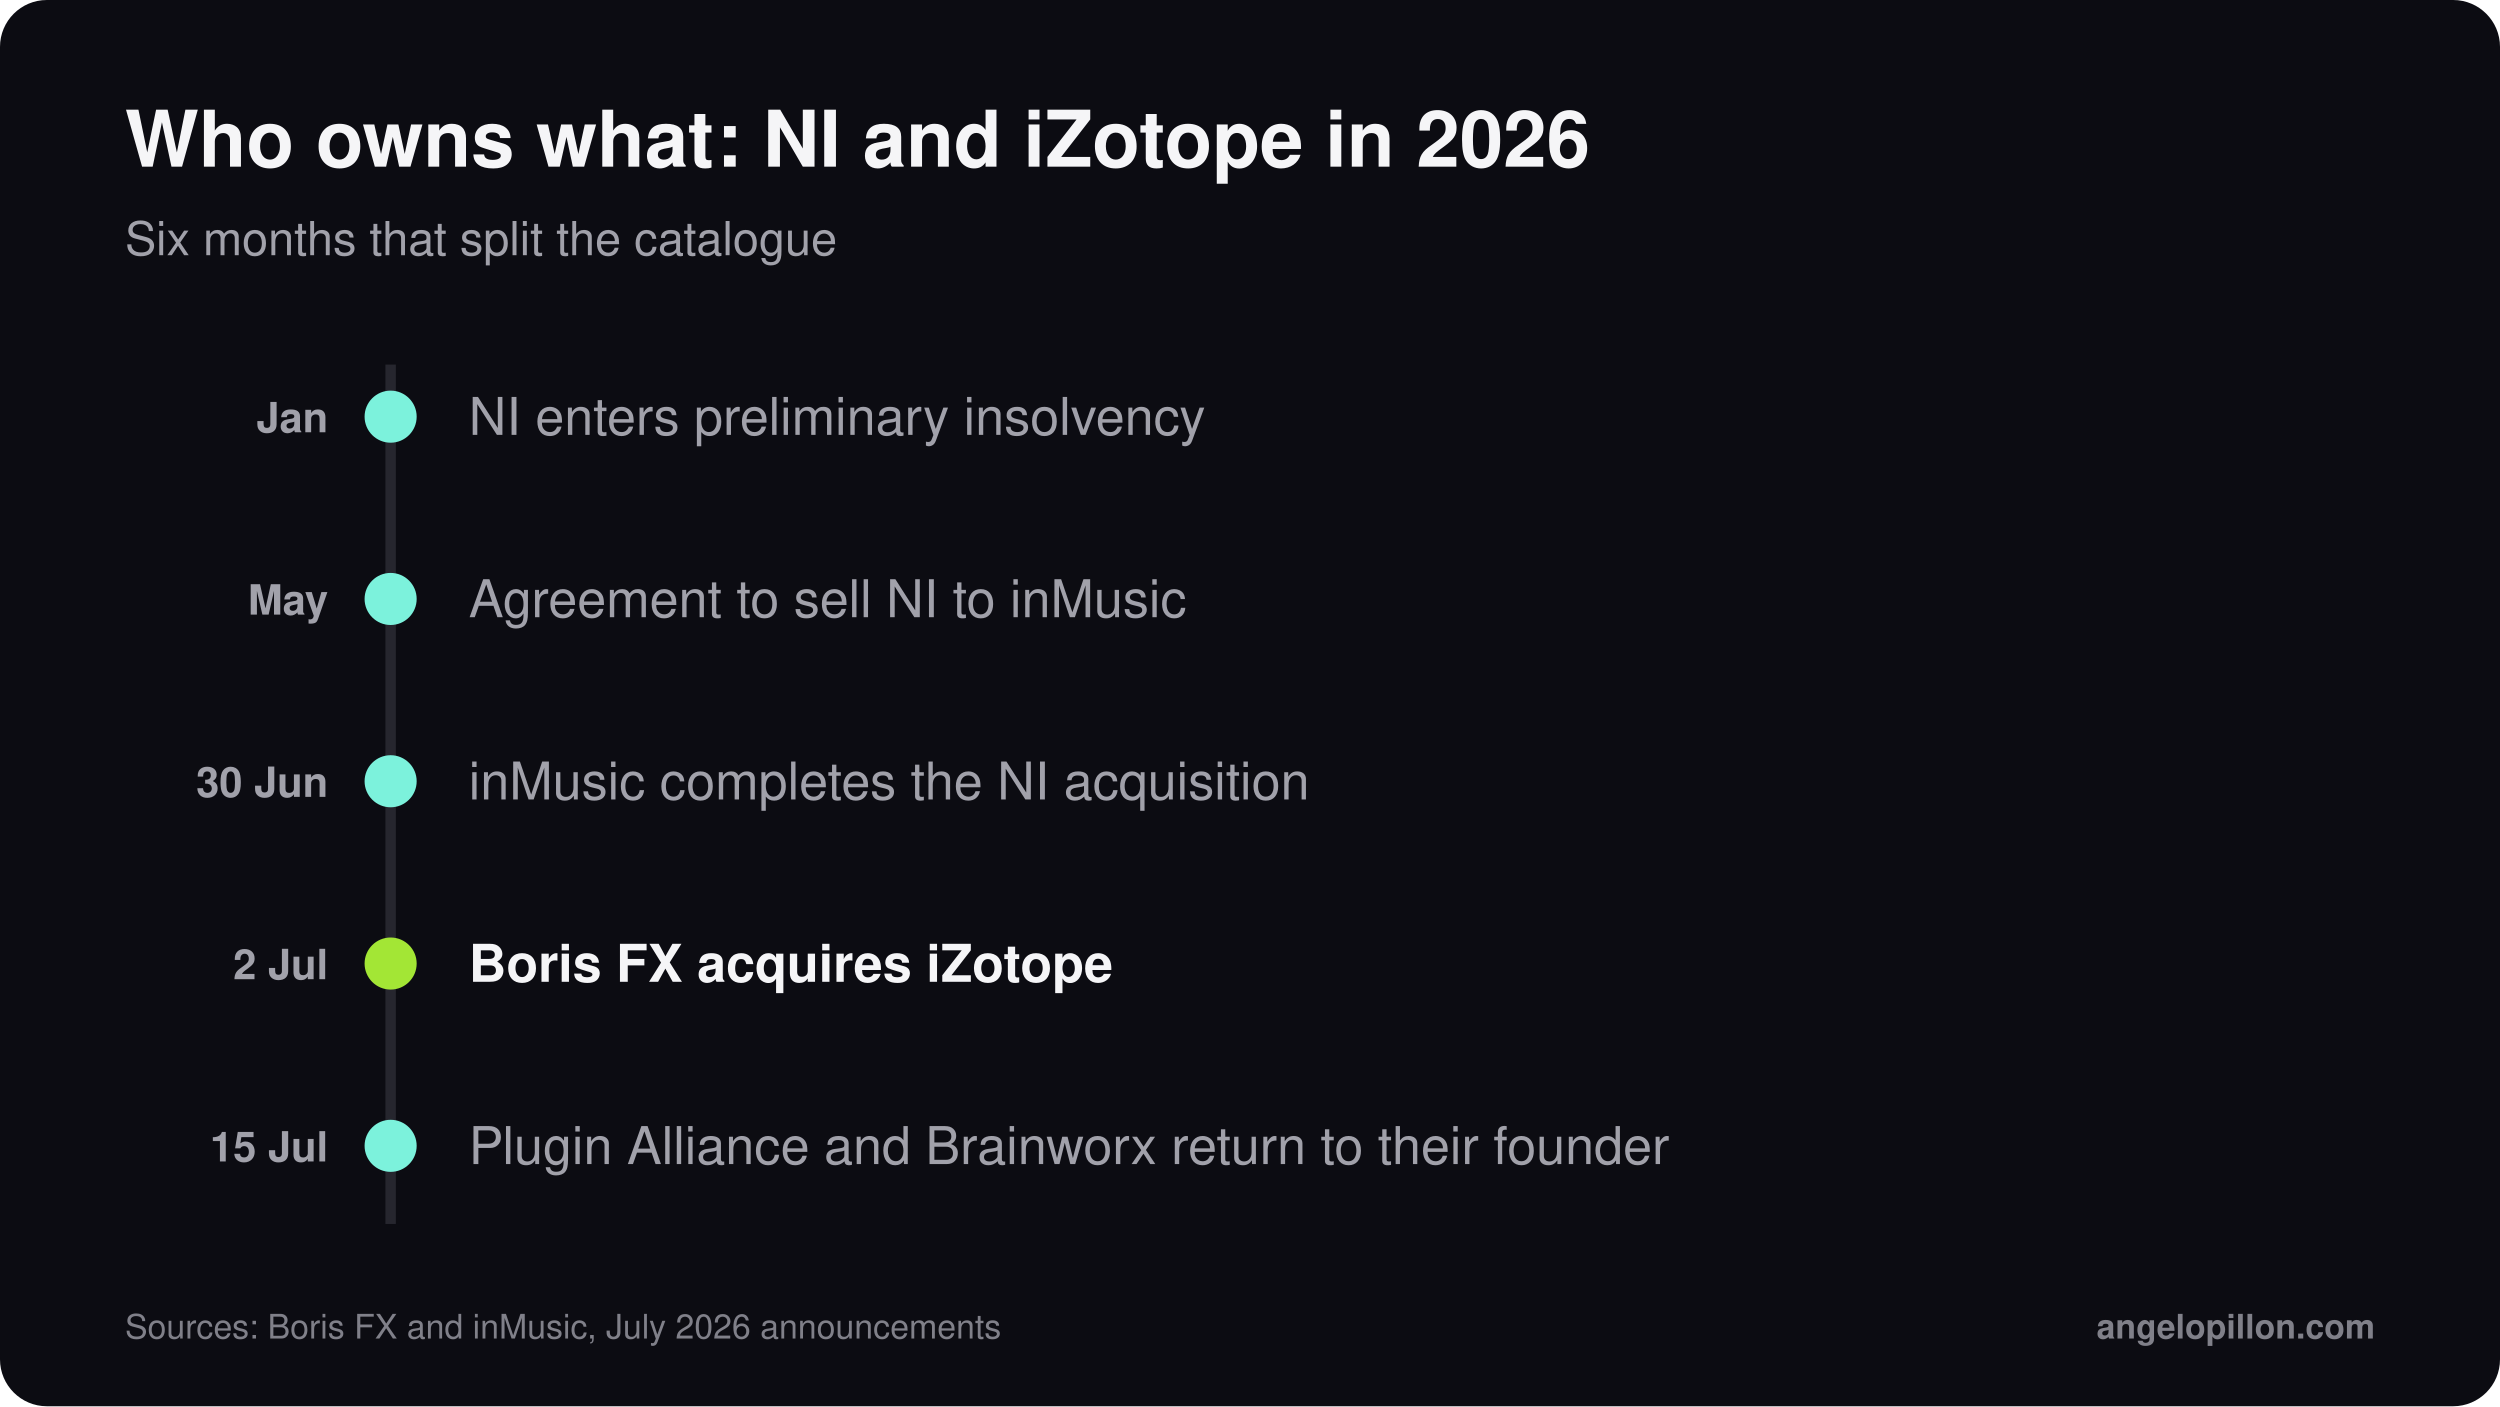
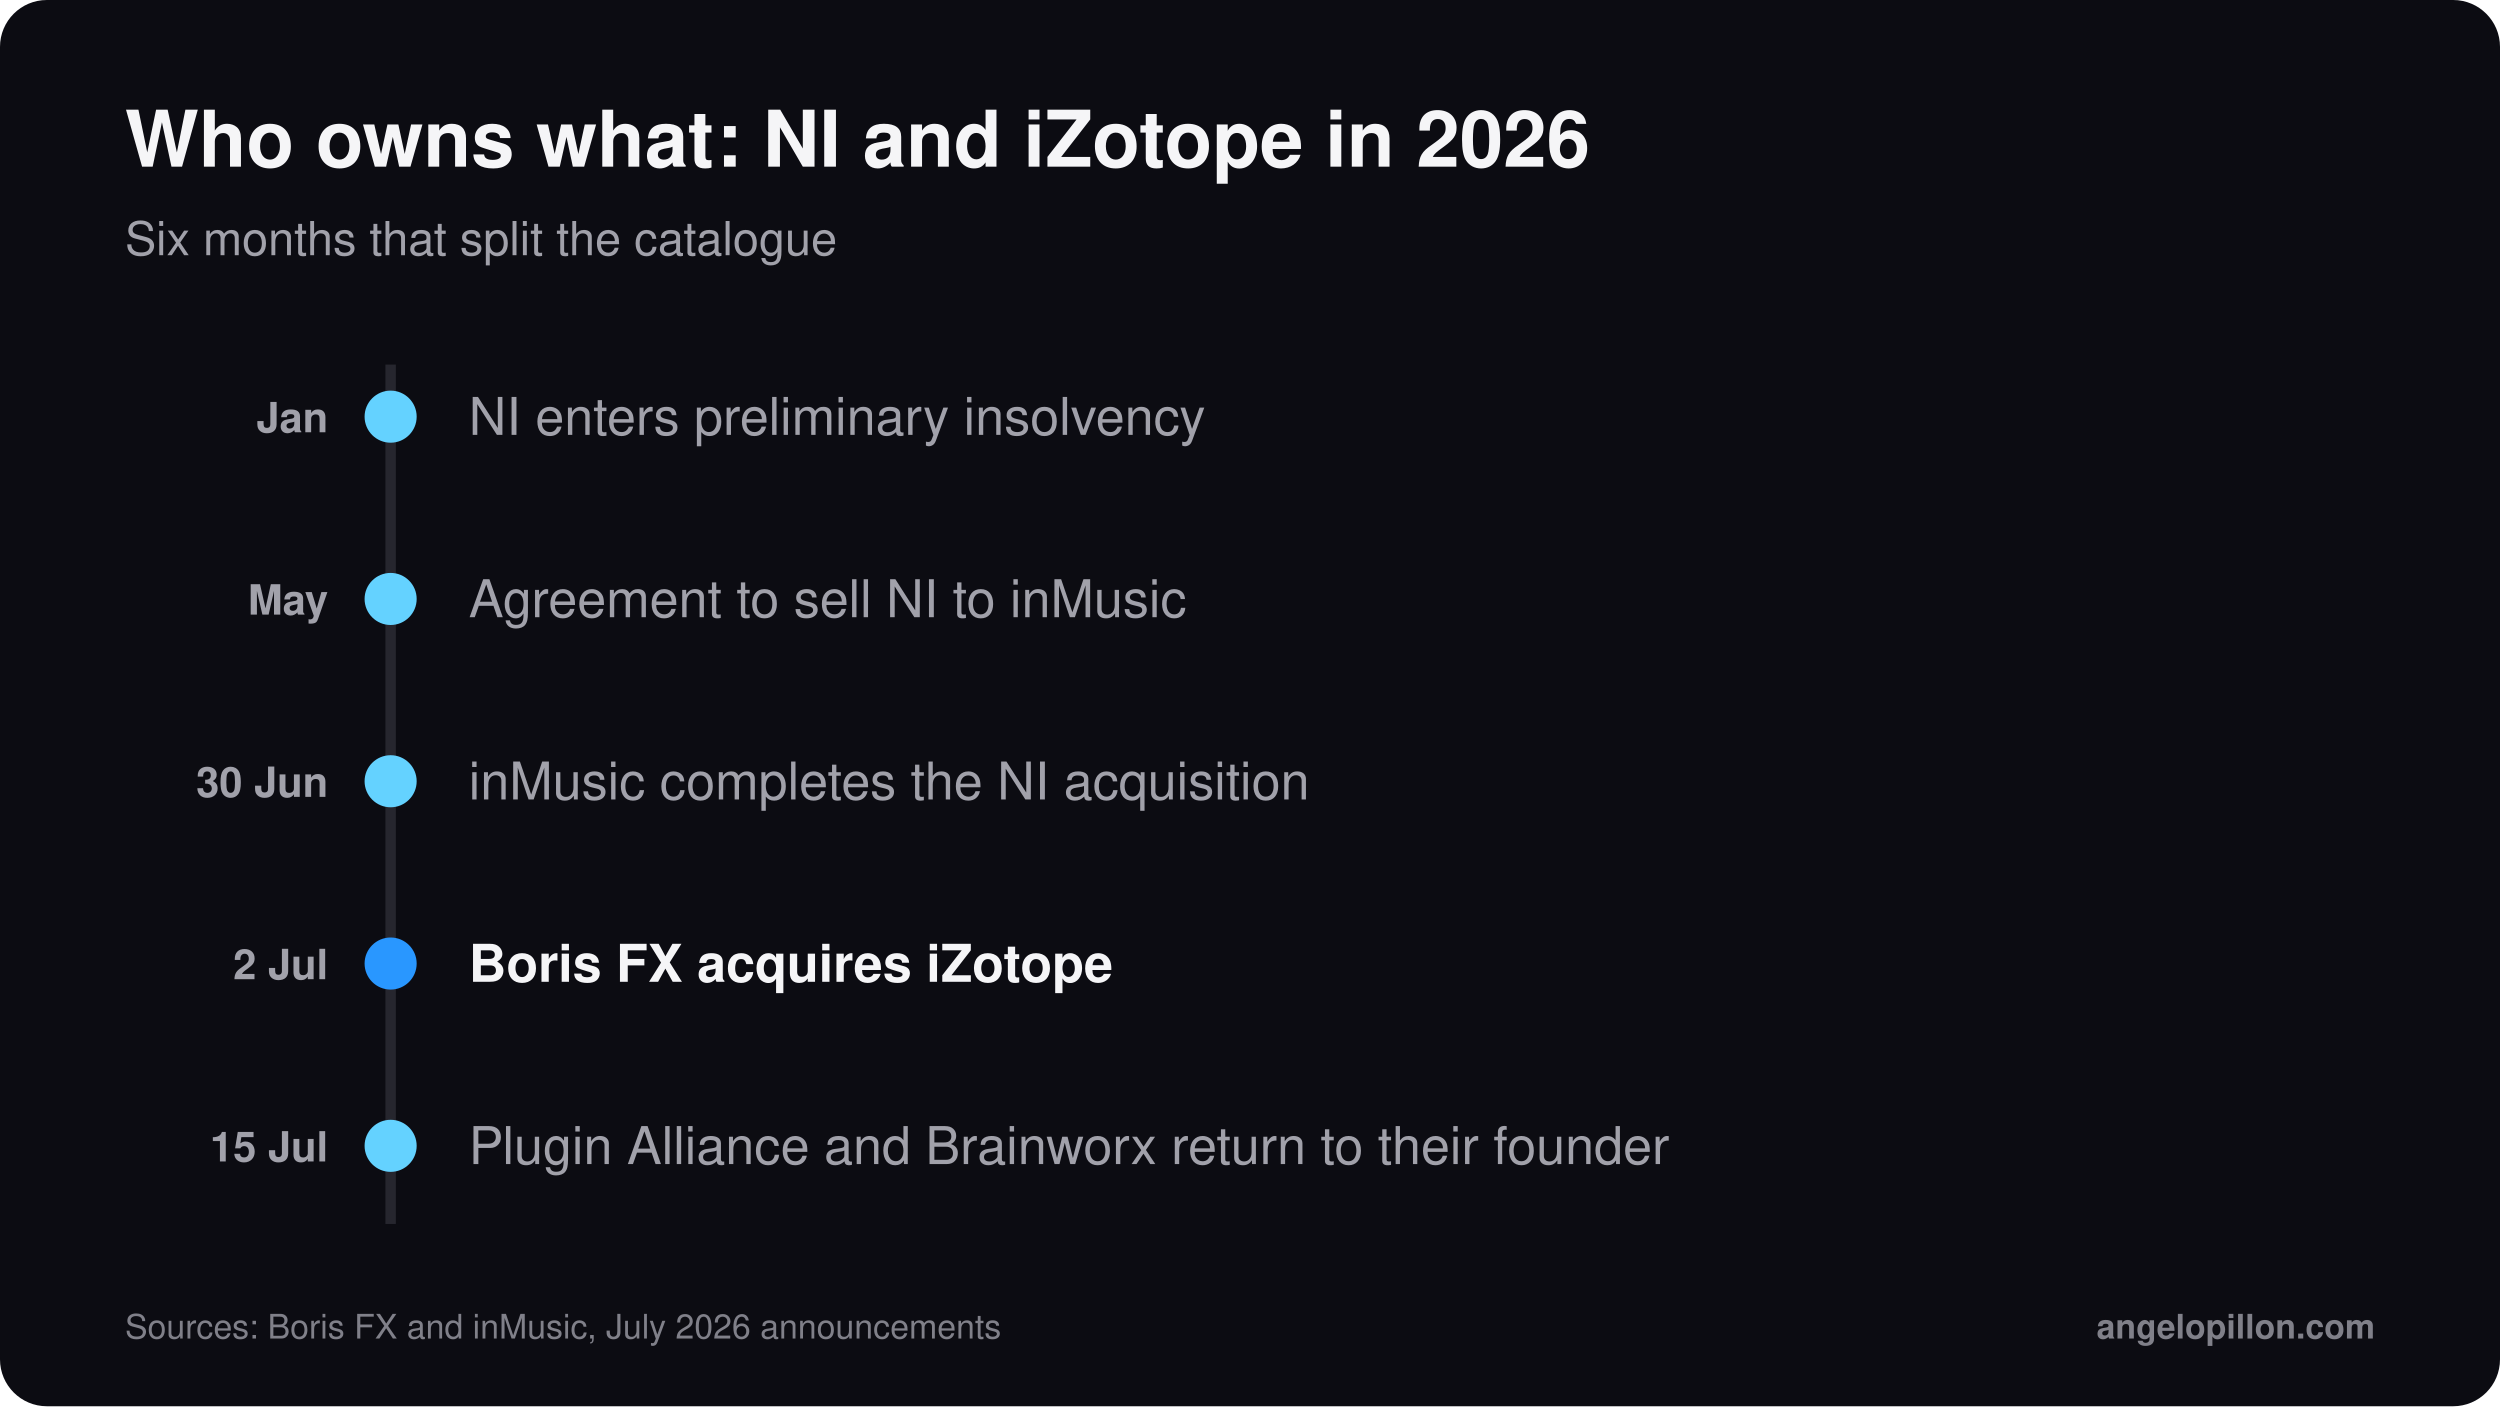
<svg xmlns="http://www.w3.org/2000/svg" viewBox="0 0 960 540" width="960" height="540" font-family="Helvetica Neue, Helvetica, Arial, sans-serif" role="img">
  <rect x="0" y="0" width="960" height="540" rx="18" fill="#0C0C12" />
  <text x="48" y="64" font-size="30" font-weight="750" fill="#F5F5F7" text-anchor="start">Who owns what: NI and iZotope in 2026</text>
  <text x="48" y="98" font-size="18" font-weight="450" fill="#A1A1AA" text-anchor="start">Six months that split the catalogue</text>
  <line x1="150" y1="140" x2="150" y2="470" stroke="#26262E" stroke-width="4" />
  <text x="126" y="166" font-size="16" font-weight="600" fill="#A1A1AA" text-anchor="end">Jan</text>
-   <circle cx="150" cy="160" r="10" fill="#7CF2DC" />
+   <circle cx="150" cy="160" r="10" fill="#64D2FF" />
  <text x="180" y="167" font-size="20" font-weight="500" fill="#A1A1AA" text-anchor="start">NI enters preliminary insolvency</text>
  <text x="126" y="236" font-size="16" font-weight="600" fill="#A1A1AA" text-anchor="end">May</text>
-   <circle cx="150" cy="230" r="10" fill="#7CF2DC" />
+   <circle cx="150" cy="230" r="10" fill="#64D2FF" />
  <text x="180" y="237" font-size="20" font-weight="500" fill="#A1A1AA" text-anchor="start">Agreement to sell NI to inMusic</text>
  <text x="126" y="306" font-size="16" font-weight="600" fill="#A1A1AA" text-anchor="end">30 Jun</text>
-   <circle cx="150" cy="300" r="10" fill="#7CF2DC" />
+   <circle cx="150" cy="300" r="10" fill="#64D2FF" />
  <text x="180" y="307" font-size="20" font-weight="500" fill="#A1A1AA" text-anchor="start">inMusic completes the NI acquisition</text>
  <text x="126" y="376" font-size="16" font-weight="600" fill="#A1A1AA" text-anchor="end">2 Jul</text>
-   <circle cx="150" cy="370" r="10" fill="#A3E635" />
+   <circle cx="150" cy="370" r="10" fill="#2997FF" />
  <text x="180" y="377" font-size="20" font-weight="650" fill="#F5F5F7" text-anchor="start">Boris FX acquires iZotope</text>
  <text x="126" y="446" font-size="16" font-weight="600" fill="#A1A1AA" text-anchor="end">15 Jul</text>
-   <circle cx="150" cy="440" r="10" fill="#7CF2DC" />
+   <circle cx="150" cy="440" r="10" fill="#64D2FF" />
  <text x="180" y="447" font-size="20" font-weight="500" fill="#A1A1AA" text-anchor="start">Plugin Alliance and Brainworx return to their founder</text>
  <text x="48" y="514" font-size="13" font-weight="450" fill="#808089" text-anchor="start">Sources: Boris FX and inMusic, July 2026 announcements</text>
  <text x="912" y="514" font-size="13" font-weight="600" fill="#808089" text-anchor="end">angelopillon.com</text>
</svg>
